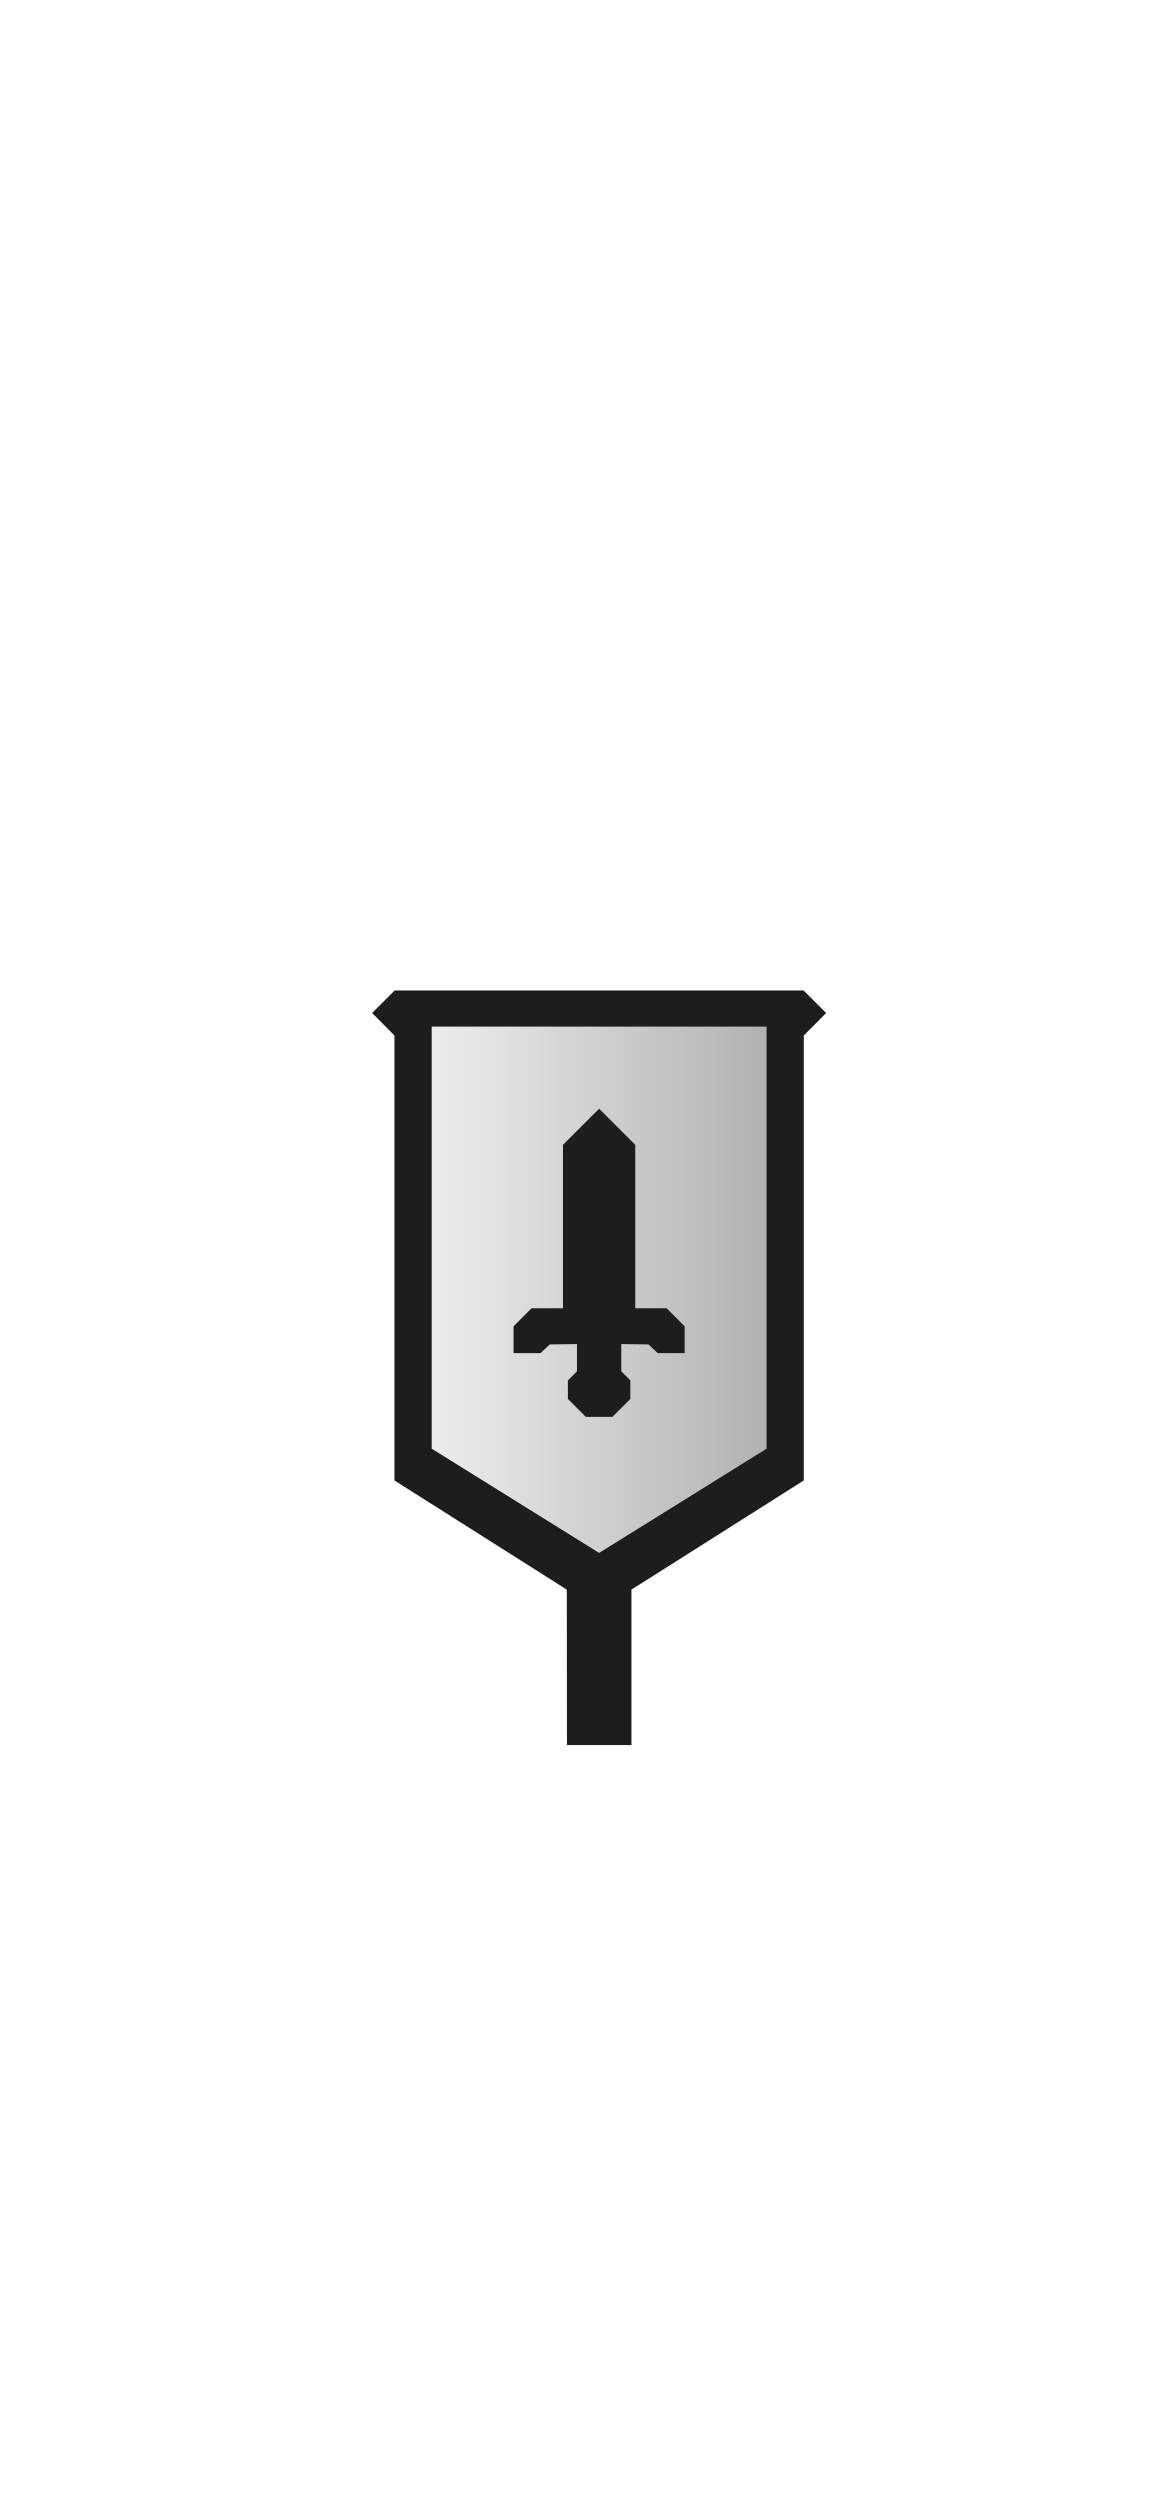
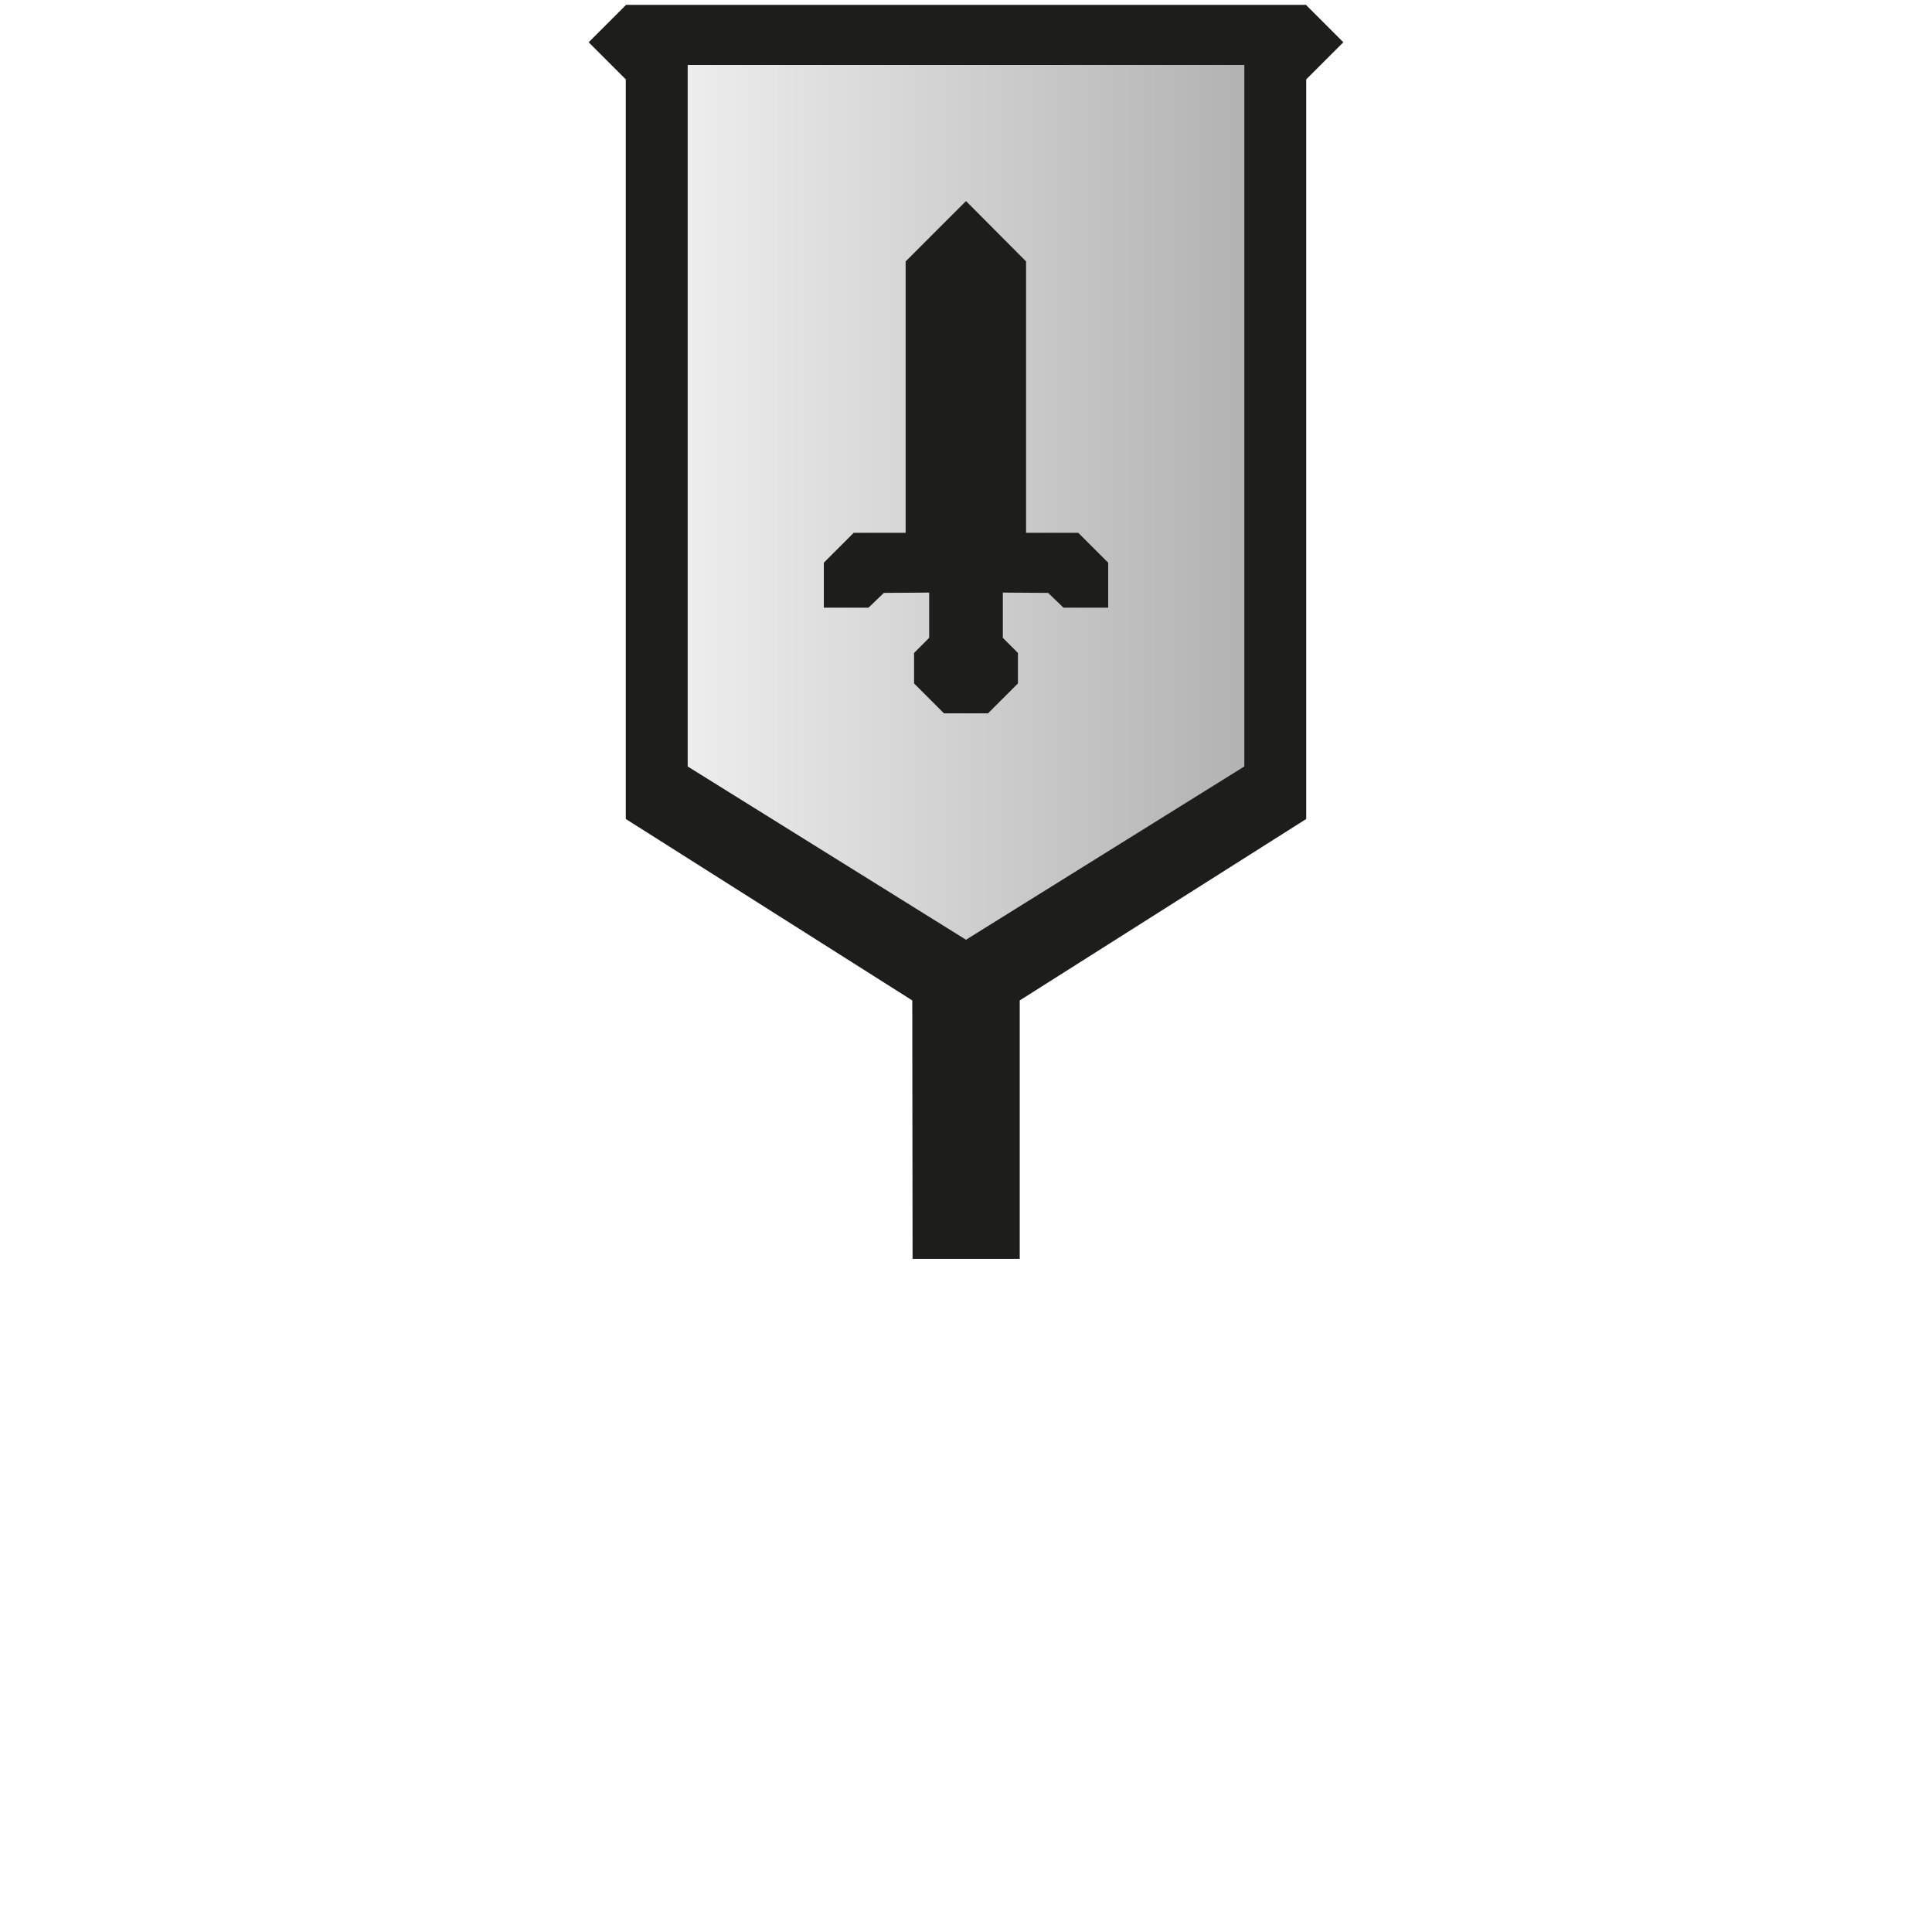
- <svg xmlns="http://www.w3.org/2000/svg" id="Layer_1" data-name="Layer 1" viewBox="0 0 64 137.66">
+ <svg xmlns="http://www.w3.org/2000/svg" id="Layer_1" data-name="Layer 1" viewBox="0 0 64 64">
  <defs>
    <style>.cls-1{fill:#1d1d1b;}.cls-2{fill:url(#linear-gradient);}</style>
-     <linearGradient id="linear-gradient" x1="23.77" y1="71.02" x2="42.21" y2="71.02" gradientUnits="userSpaceOnUse">
+     <linearGradient id="linear-gradient" x1="22.78" y1="16.64" x2="41.22" y2="16.64" gradientUnits="userSpaceOnUse">
      <stop offset="0" stop-color="#ededed" />
      <stop offset="1" stop-color="#b2b2b2" />
    </linearGradient>
  </defs>
-   <polyline class="cls-1" points="32.99 96.09 34.77 96.09 34.77 87.53 44.26 81.52 44.26 57.02 45.49 55.78 44.25 54.54 32.99 54.54 21.73 54.54 20.49 55.78 21.72 57.02 21.72 81.52 31.21 87.53 31.22 96.09 33 96.09" />
-   <polygon class="cls-2" points="32.99 56.53 23.77 56.53 23.77 79.77 32.99 85.51 42.21 79.77 42.21 56.53 32.99 56.53" />
-   <polygon class="cls-1" points="32.99 78.02 32.26 78.02 31.27 77.03 31.27 76.01 31.77 75.51 31.77 74.01 30.27 74.03 29.76 74.51 28.28 74.51 28.28 73.03 29.27 72.04 31 72.04 31 63.04 32.99 61.05 34.98 63.04 34.98 72.04 36.71 72.04 37.7 73.03 37.7 74.51 36.22 74.51 35.71 74.03 34.21 74.01 34.21 75.51 34.71 76.01 34.71 77.03 33.72 78.02 32.99 78.02" />
+   <polyline class="cls-1" points="32 41.7 33.78 41.7 33.78 33.14 43.27 27.13 43.27 2.63 44.5 1.4 43.26 0.16 32 0.16 20.74 0.16 19.5 1.4 20.73 2.63 20.73 27.13 30.22 33.14 30.23 41.7 32.01 41.7" />
+   <polygon class="cls-2" points="32 2.15 22.78 2.15 22.78 25.39 32 31.13 41.22 25.39 41.22 2.15 32 2.15" />
+   <polygon class="cls-1" points="32 23.63 31.27 23.63 30.28 22.64 30.28 21.63 30.78 21.13 30.78 19.63 29.28 19.64 28.77 20.13 27.29 20.13 27.29 18.64 28.28 17.65 30 17.65 30 8.66 32 6.66 33.99 8.66 33.99 17.65 35.72 17.65 36.71 18.64 36.71 20.13 35.23 20.13 34.72 19.64 33.22 19.63 33.22 21.13 33.72 21.63 33.72 22.64 32.73 23.63 32 23.63" />
</svg>
